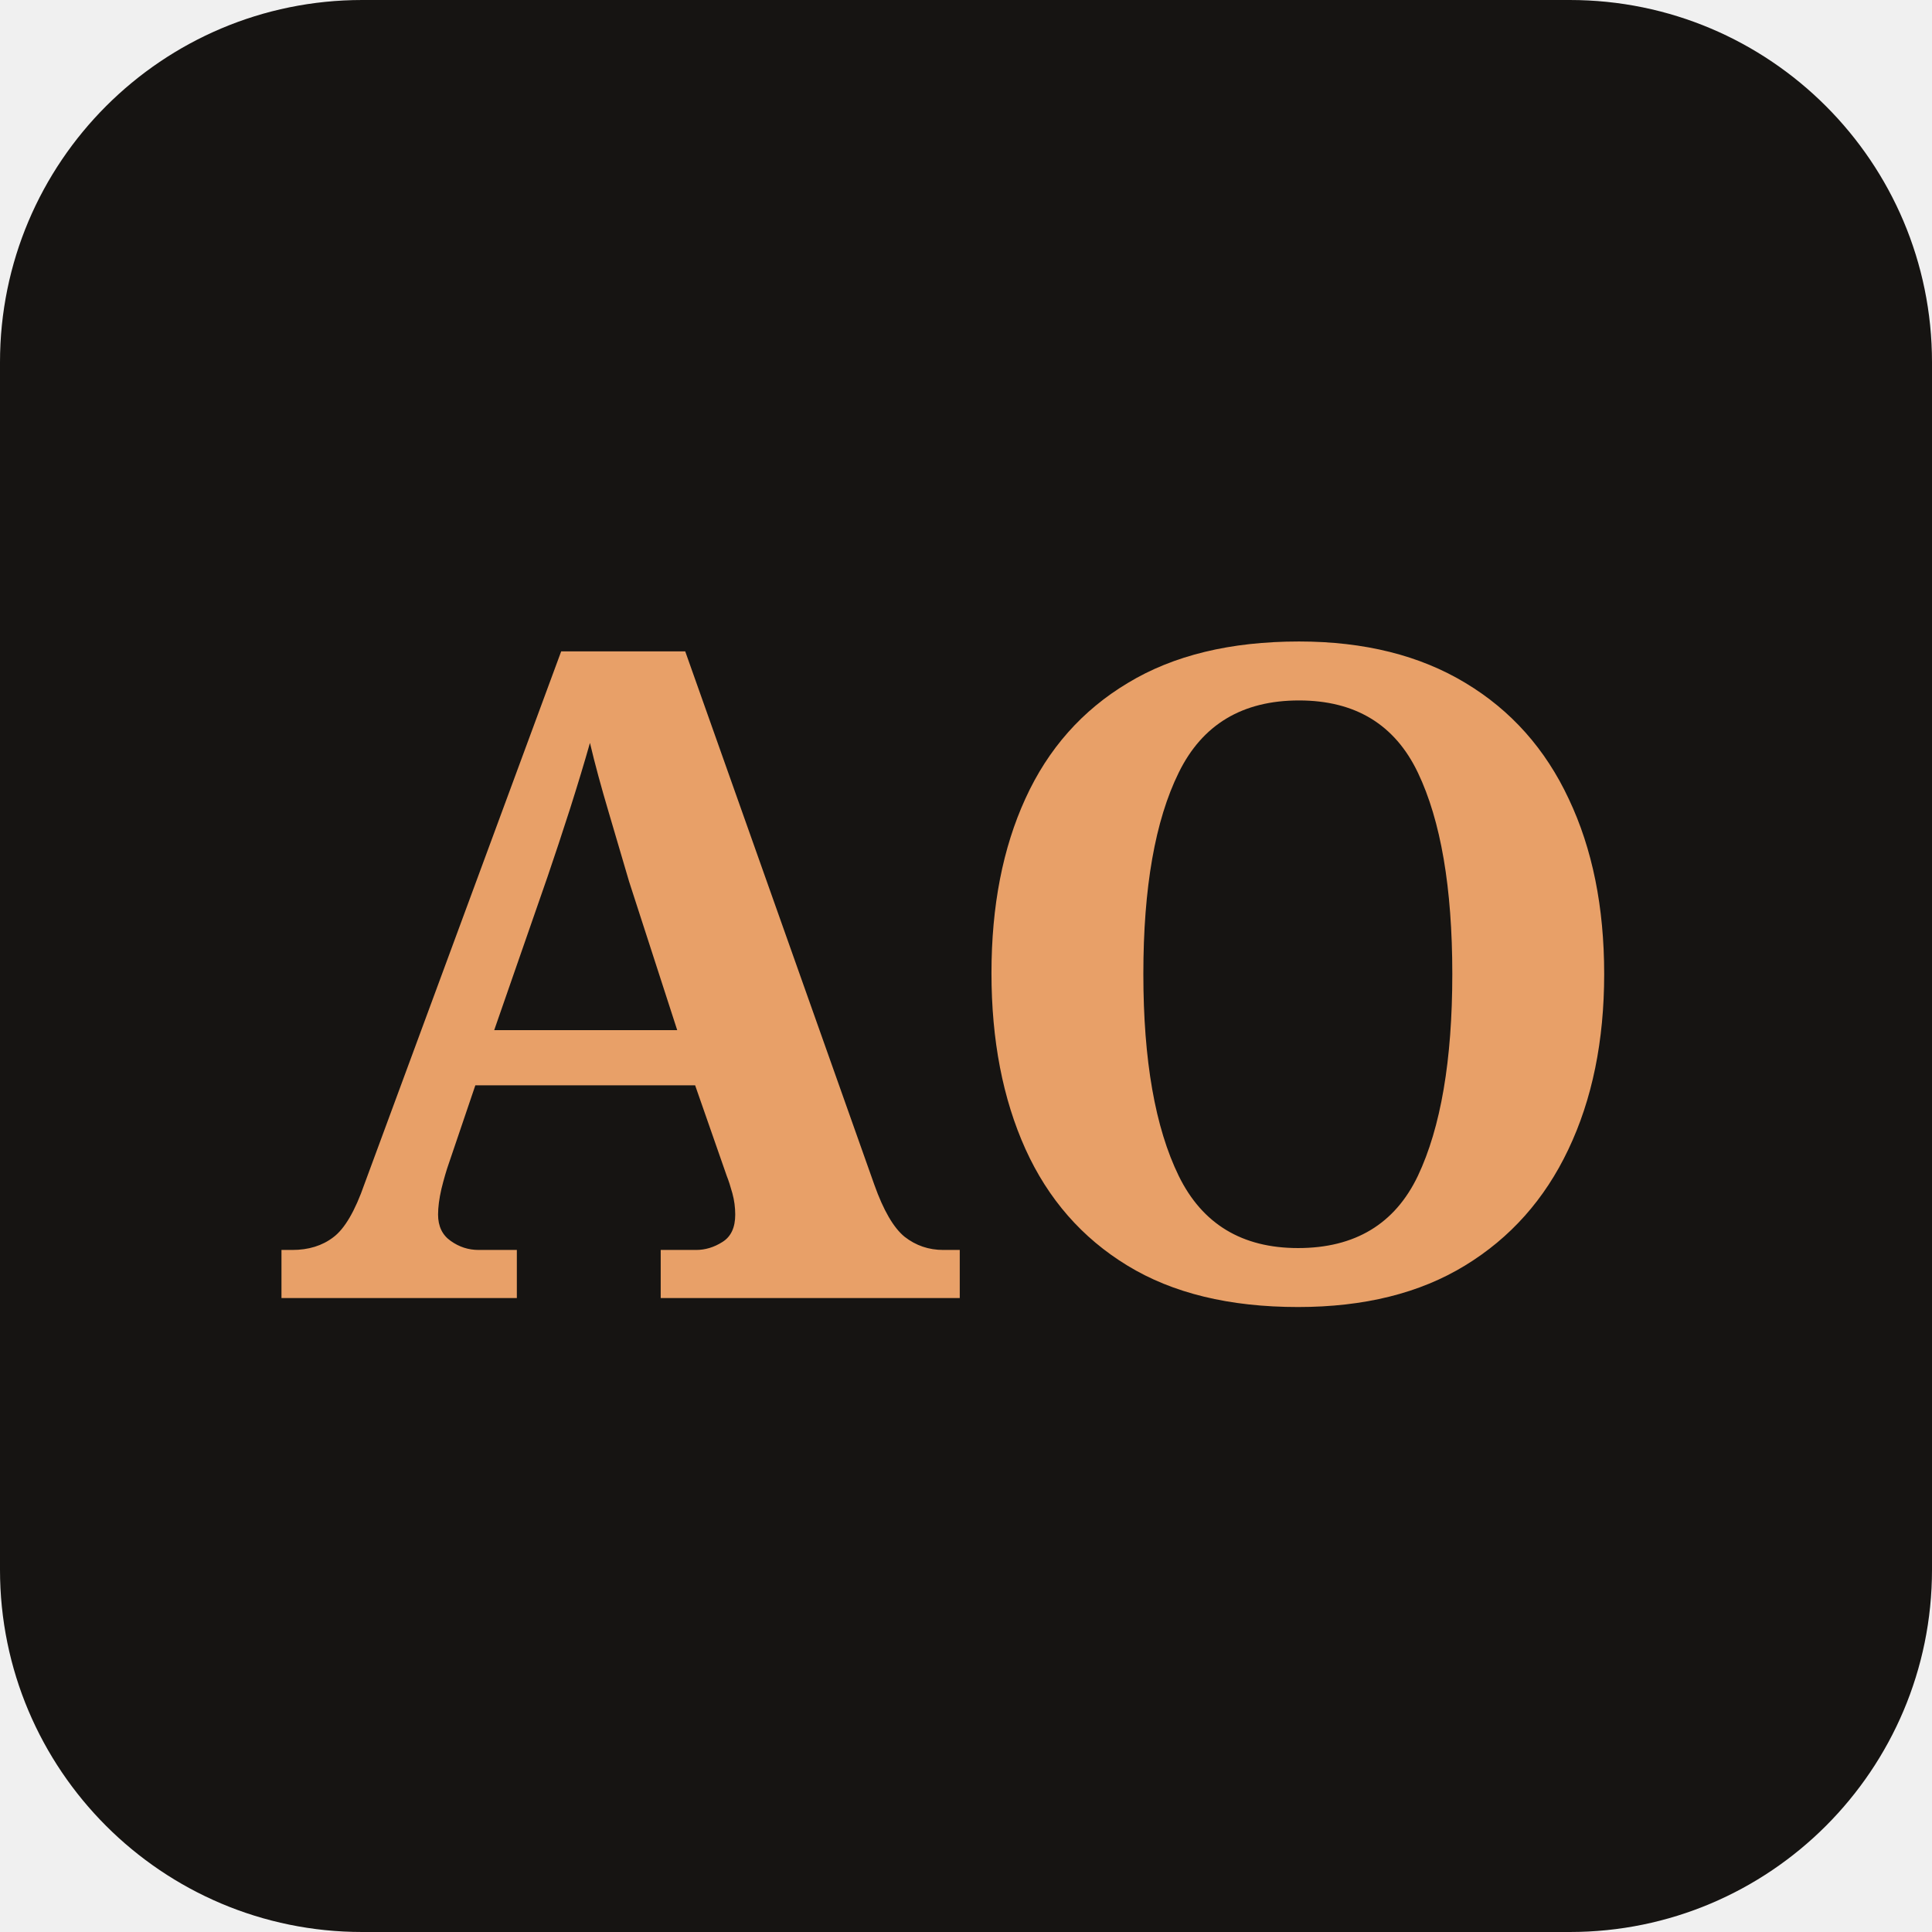
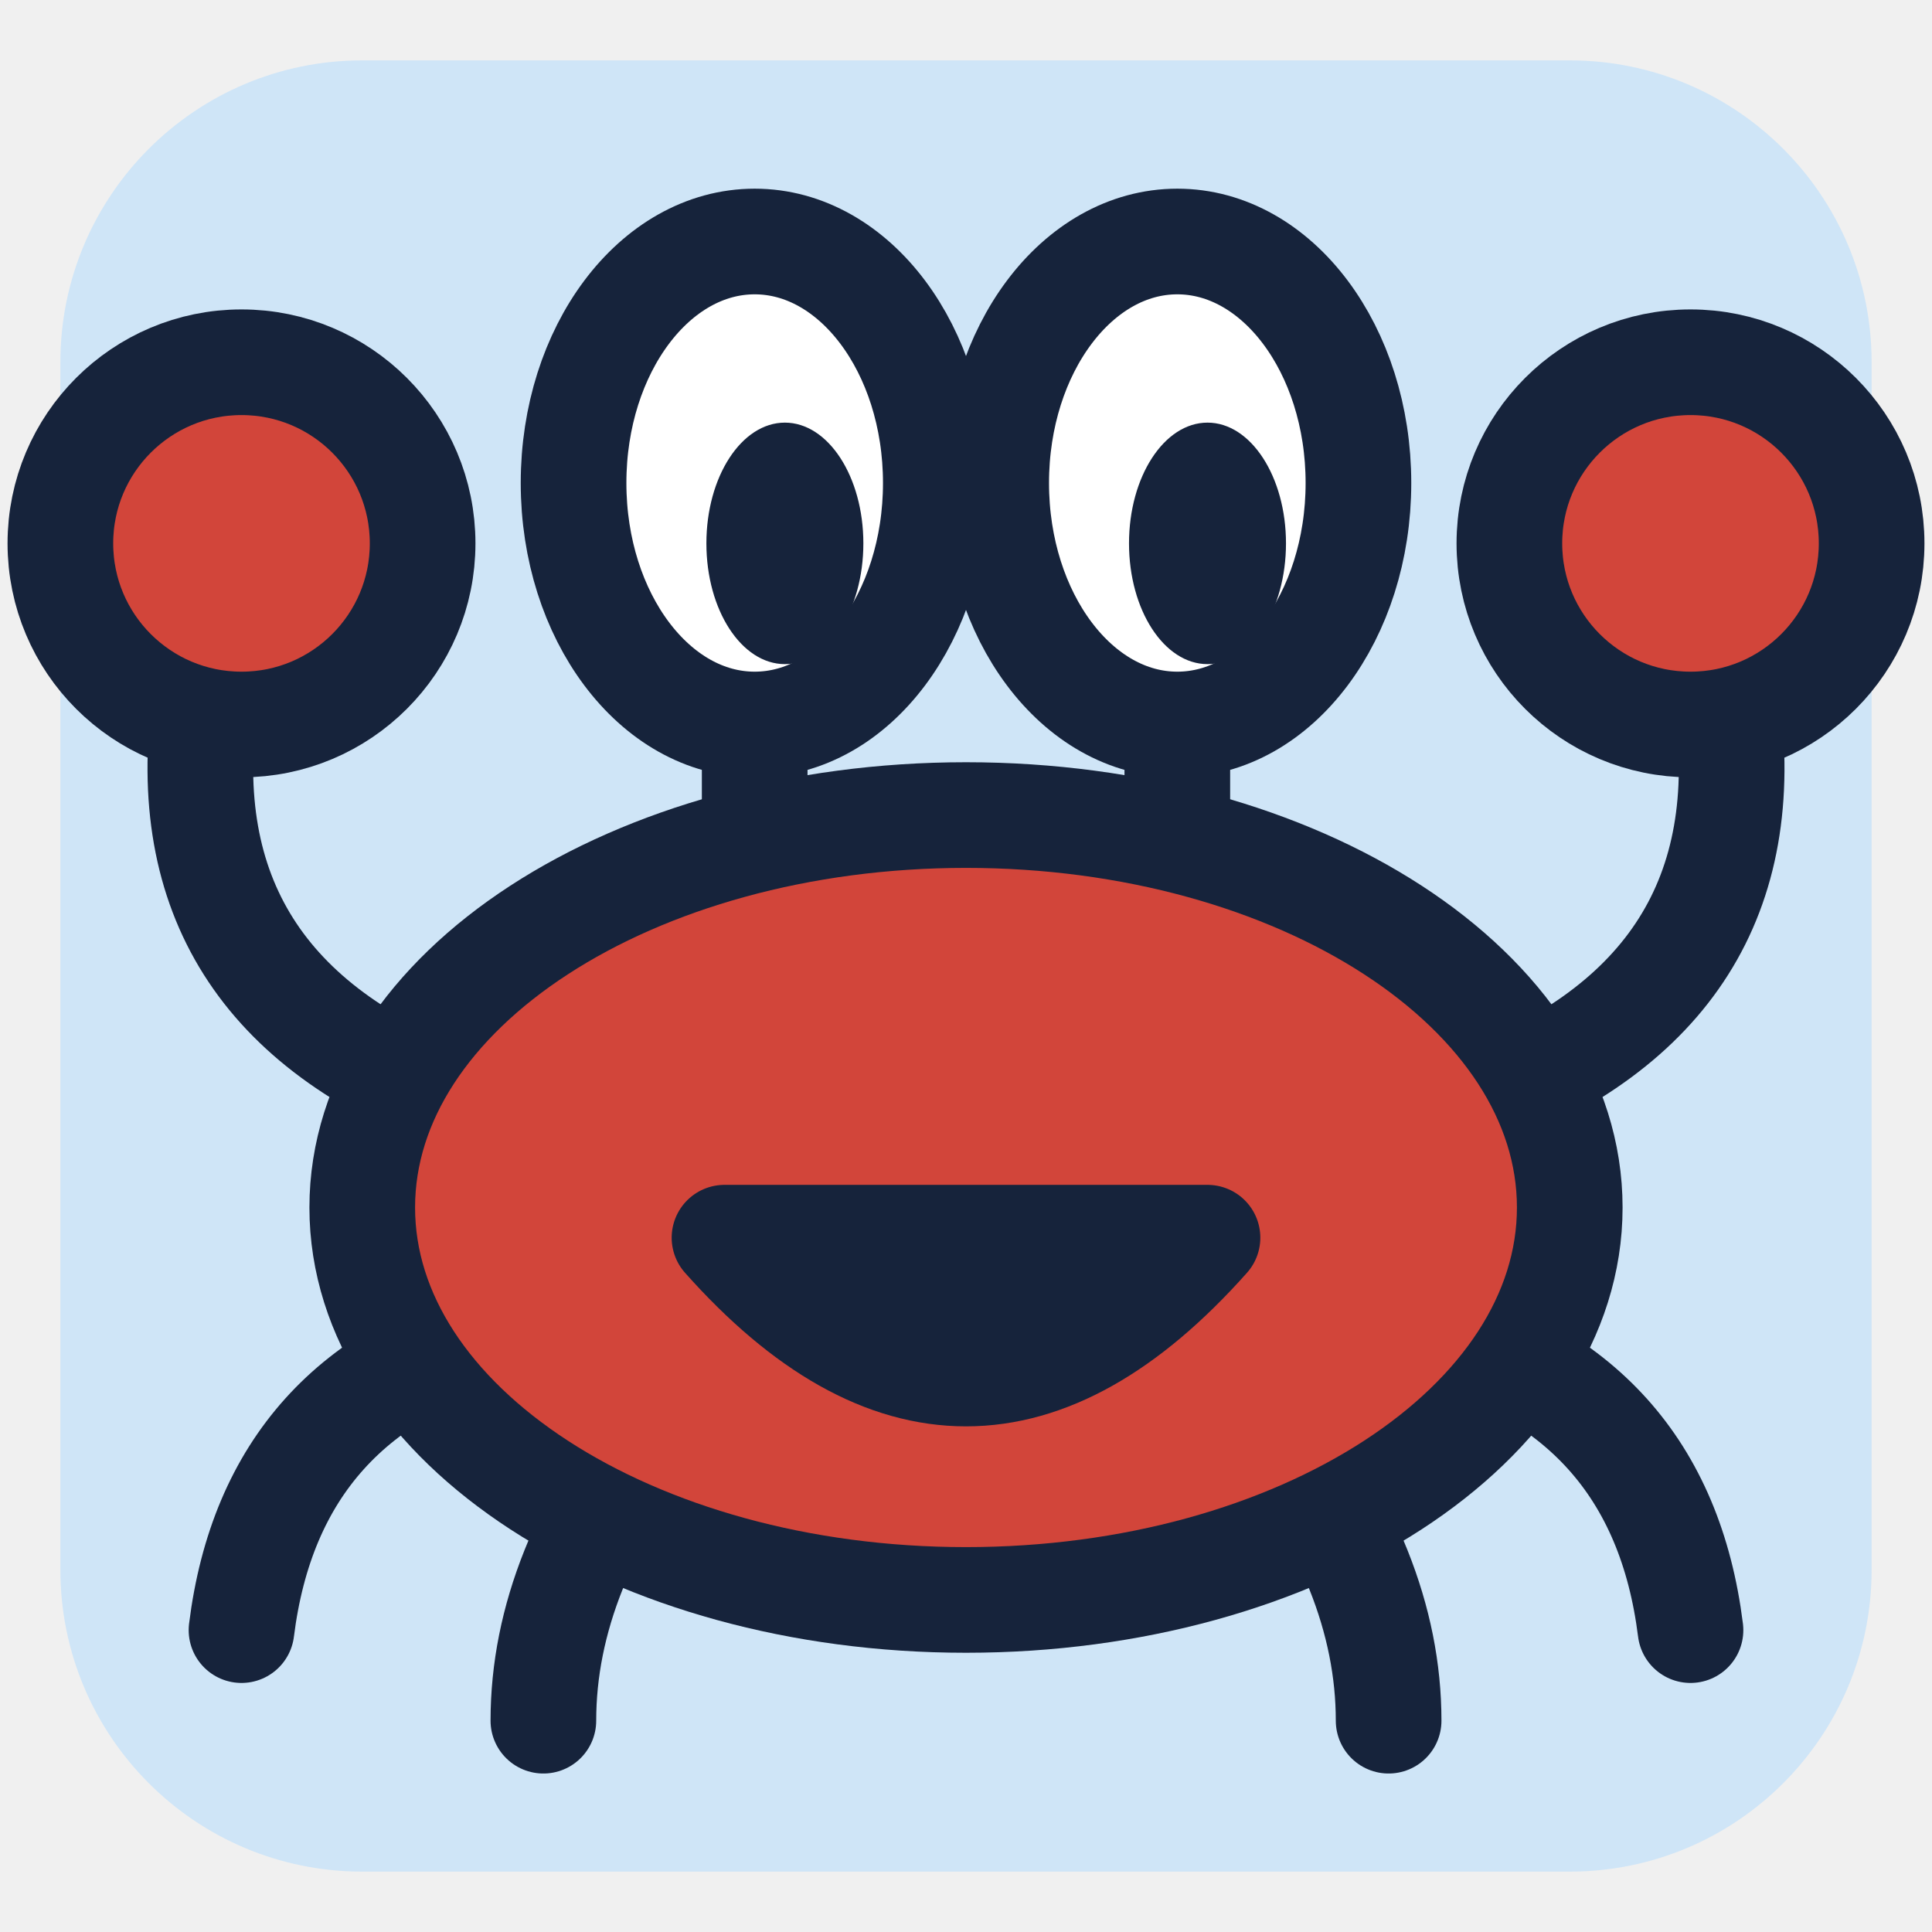
<svg xmlns="http://www.w3.org/2000/svg" viewBox="0 0 64 64">
-   <rect width="64" height="64" rx="12" fill="#161412" />
-   <text x="32" y="43" font-family="Georgia,serif" font-size="30" font-weight="700" text-anchor="middle" fill="#e8a068">AO</text>
+   <g id="crab" stroke="#16233b" stroke-width="3.5" stroke-linecap="round" stroke-linejoin="round">
+     <rect x="2" y="2" width="60" height="60" rx="10" fill="#cfe5f7" stroke="none" />
+     <path d="M17 44 Q9 46 8 54M47 44 Q55 46 56 54M22 47 Q18 52 18 57M42 47 Q46 52 46 57" fill="none" />
+     <path d="M14 36 Q5 32 7 22" fill="none" />
+     <path d="M50 36 Q59 32 57 22" fill="none" />
+     <circle cx="8" cy="18" r="6" fill="#d2453a" />
+     <circle cx="56" cy="18" r="6" fill="#d2453a" />
+     <path d="M25 30 V20M39 30 V20" fill="none" />
+     <ellipse cx="32" cy="40" rx="20" ry="13" fill="#d2453a" />
+     <ellipse cx="25" cy="16" rx="6" ry="8" fill="#fff" />
+     <ellipse cx="39" cy="16" rx="6" ry="8" fill="#fff" />
+     <ellipse cx="26" cy="18" rx="2.6" ry="4" fill="#16233b" stroke="none" />
+     <ellipse cx="40" cy="18" rx="2.6" ry="4" fill="#16233b" stroke="none" />
+     <path d="M24 41 Q32 50 40 41 Z" fill="#16233b" />
+   </g>
</svg>
